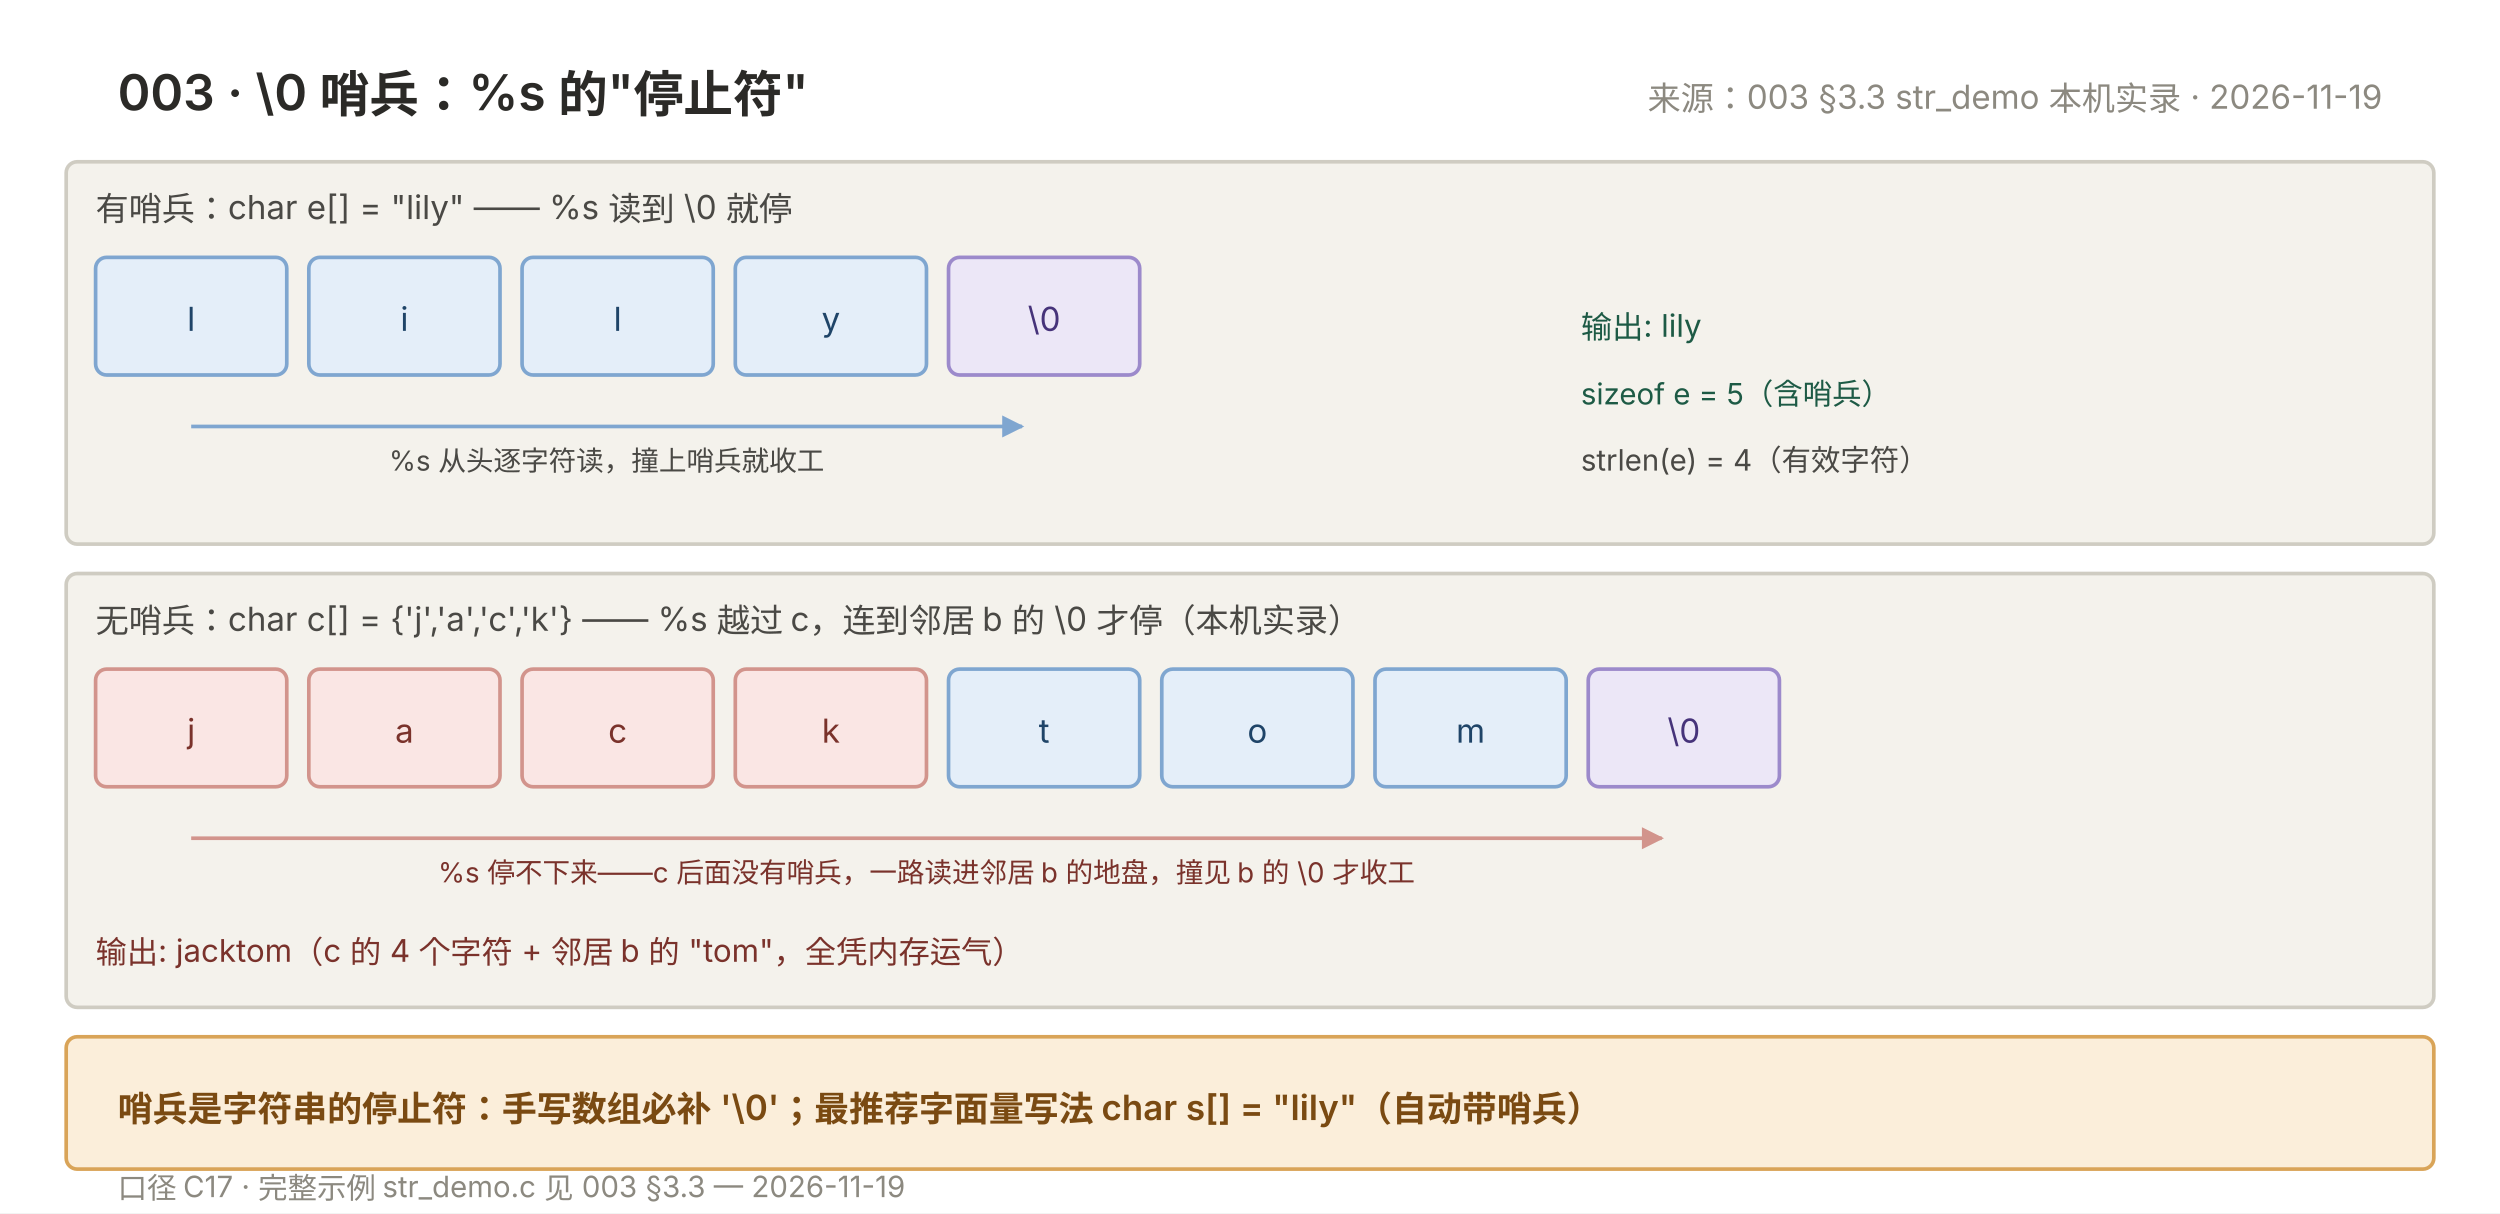
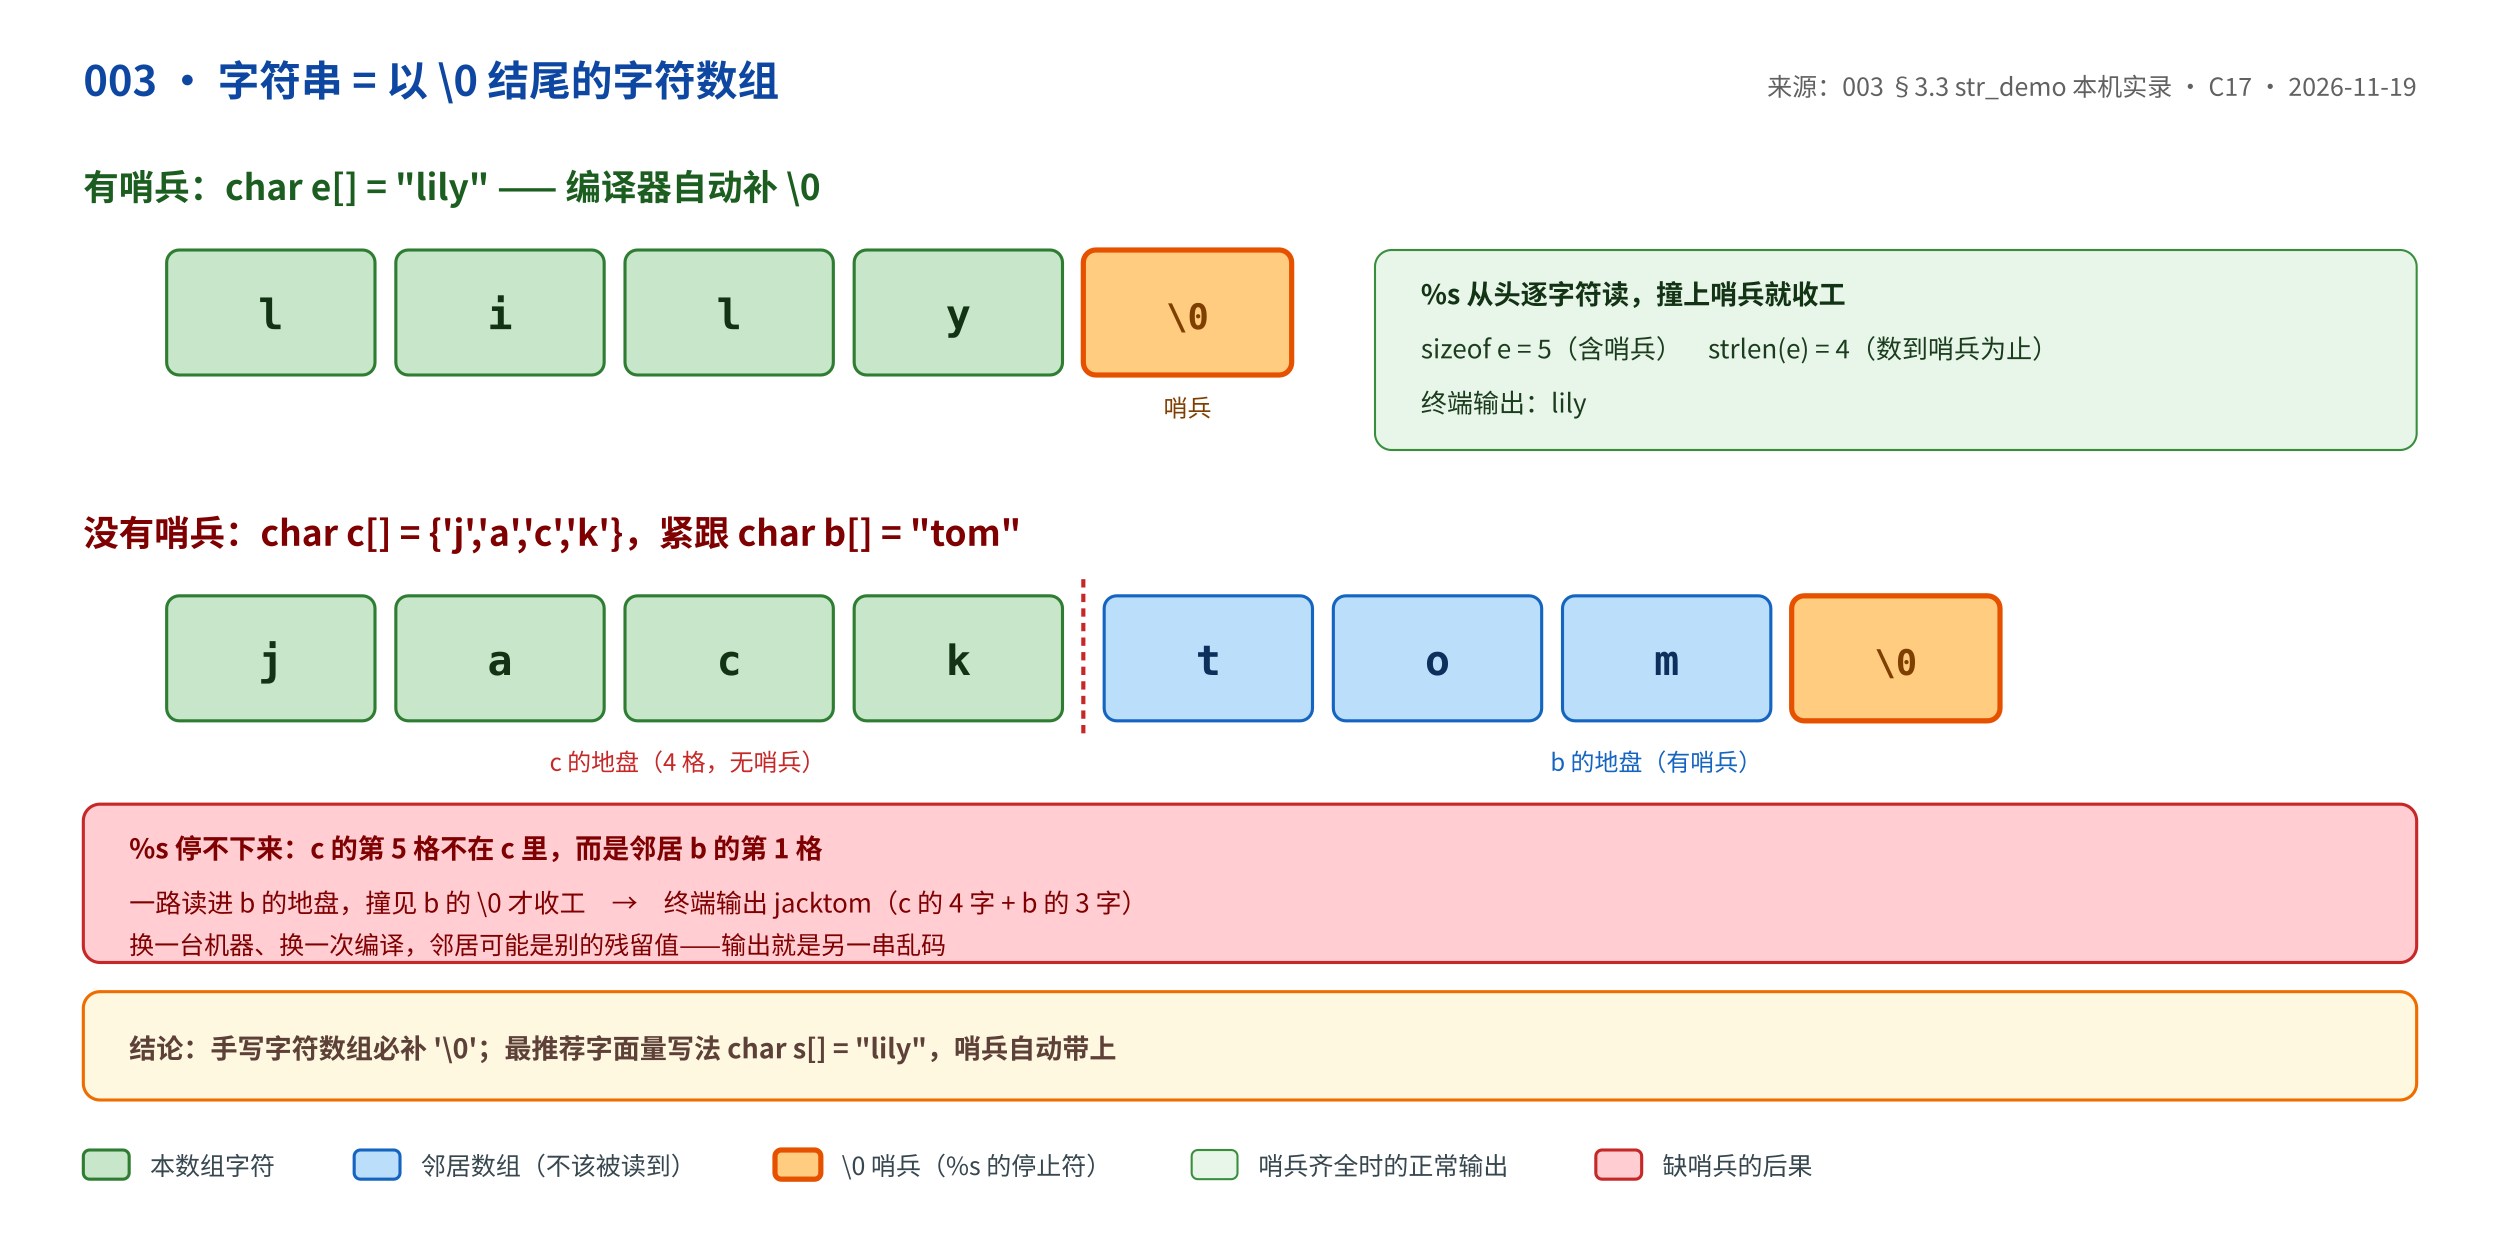
- <svg xmlns="http://www.w3.org/2000/svg" width="1200" height="582.35" viewBox="0 0 680 330" font-family="-apple-system, 'Segoe UI', 'Microsoft YaHei', 'PingFang SC', sans-serif">
-   <rect x="0" y="0" width="680" height="330" fill="#FFFFFF" />
+ <svg xmlns="http://www.w3.org/2000/svg" viewBox="0 0 1200 600" font-family="'Microsoft YaHei','PingFang SC','Noto Sans CJK SC',sans-serif">
+   <rect x="0" y="0" width="1200" height="600" fill="#ffffff" />
  <defs>
-     <marker id="a3Blue" viewBox="0 0 10 10" refX="9" refY="5" markerWidth="6" markerHeight="6" orient="auto-start-reverse">
-       <path d="M0,0 L10,5 L0,10 z" fill="#7FA6D0" />
-     </marker>
-     <marker id="a3Red" viewBox="0 0 10 10" refX="9" refY="5" markerWidth="6" markerHeight="6" orient="auto-start-reverse">
-       <path d="M0,0 L10,5 L0,10 z" fill="#D2948C" />
+     <marker id="arrowOrange" viewBox="0 0 10 10" refX="9" refY="5" markerWidth="7" markerHeight="7" markerUnits="userSpaceOnUse" orient="auto-start-reverse">
+       <path d="M 0 0 L 10 5 L 0 10 z" fill="#e65100" />
    </marker>
  </defs>
-   <text x="32" y="30" font-size="13.5" font-weight="600" fill="#2B2A27">003 · \0 哨兵：%s 的"停止符"</text>
-   <text x="648" y="30" font-size="9" fill="#8C8980" text-anchor="end">来源：003 §3.3 str_demo 本机实录 · 2026-11-19</text>
-   <rect x="18" y="44" width="644" height="104" rx="3" fill="#F4F2EC" stroke="#CFCCC2" />
-   <text x="26" y="60" font-size="9" fill="#4A4945">有哨兵：char e[] = "lily" —— %s 读到 \0 就停</text>
-   <rect x="26" y="70" width="52" height="32" rx="3" fill="#E4EEF9" stroke="#7FA6D0" />
-   <text x="52" y="90" font-size="9" fill="#1F4468" text-anchor="middle">l</text>
-   <rect x="84" y="70" width="52" height="32" rx="3" fill="#E4EEF9" stroke="#7FA6D0" />
-   <text x="110" y="90" font-size="9" fill="#1F4468" text-anchor="middle">i</text>
-   <rect x="142" y="70" width="52" height="32" rx="3" fill="#E4EEF9" stroke="#7FA6D0" />
-   <text x="168" y="90" font-size="9" fill="#1F4468" text-anchor="middle">l</text>
-   <rect x="200" y="70" width="52" height="32" rx="3" fill="#E4EEF9" stroke="#7FA6D0" />
-   <text x="226" y="90" font-size="9" fill="#1F4468" text-anchor="middle">y</text>
-   <rect x="258" y="70" width="52" height="32" rx="3" fill="#ECE7F7" stroke="#9C8ACB" />
-   <text x="284" y="90" font-size="9" fill="#46337A" text-anchor="middle">\0</text>
-   <line x1="52" y1="116" x2="278" y2="116" stroke="#7FA6D0" marker-end="url(#a3Blue)" />
-   <text x="165" y="128" font-size="7.5" fill="#4A4945" text-anchor="middle">%s 从头逐字符读，撞上哨兵就收工</text>
-   <text x="430" y="92" font-size="8.5" fill="#1D5A45">输出: lily</text>
-   <text x="430" y="110" font-size="8" fill="#1D5A45">sizeof e = 5（含哨兵）</text>
-   <text x="430" y="128" font-size="8" fill="#4A4945">strlen(e) = 4（有效字符）</text>
-   <rect x="18" y="156" width="644" height="118" rx="3" fill="#F4F2EC" stroke="#CFCCC2" />
-   <text x="26" y="172" font-size="9" fill="#4A4945">无哨兵：char c[] = {'j','a','c','k'} —— %s 越过 c，连到邻居 b 的 \0 才停（本机实录）</text>
-   <rect x="26" y="182" width="52" height="32" rx="3" fill="#FAE6E4" stroke="#D2948C" />
-   <text x="52" y="202" font-size="9" fill="#7A322B" text-anchor="middle">j</text>
-   <rect x="84" y="182" width="52" height="32" rx="3" fill="#FAE6E4" stroke="#D2948C" />
-   <text x="110" y="202" font-size="9" fill="#7A322B" text-anchor="middle">a</text>
-   <rect x="142" y="182" width="52" height="32" rx="3" fill="#FAE6E4" stroke="#D2948C" />
-   <text x="168" y="202" font-size="9" fill="#7A322B" text-anchor="middle">c</text>
-   <rect x="200" y="182" width="52" height="32" rx="3" fill="#FAE6E4" stroke="#D2948C" />
-   <text x="226" y="202" font-size="9" fill="#7A322B" text-anchor="middle">k</text>
-   <rect x="258" y="182" width="52" height="32" rx="3" fill="#E4EEF9" stroke="#7FA6D0" />
-   <text x="284" y="202" font-size="9" fill="#1F4468" text-anchor="middle">t</text>
-   <rect x="316" y="182" width="52" height="32" rx="3" fill="#E4EEF9" stroke="#7FA6D0" />
-   <text x="342" y="202" font-size="9" fill="#1F4468" text-anchor="middle">o</text>
-   <rect x="374" y="182" width="52" height="32" rx="3" fill="#E4EEF9" stroke="#7FA6D0" />
-   <text x="400" y="202" font-size="9" fill="#1F4468" text-anchor="middle">m</text>
-   <rect x="432" y="182" width="52" height="32" rx="3" fill="#ECE7F7" stroke="#9C8ACB" />
-   <text x="458" y="202" font-size="9" fill="#46337A" text-anchor="middle">\0</text>
-   <line x1="52" y1="228" x2="452" y2="228" stroke="#D2948C" marker-end="url(#a3Red)" />
-   <text x="252" y="240" font-size="7.5" fill="#7A322B" text-anchor="middle">%s 停不下来——c 后面没有哨兵，一路读进邻居 b 的地盘，撞见 b 的 \0 才收工</text>
-   <text x="26" y="262" font-size="8.5" fill="#7A322B">输出: jacktom（c 的 4 个字符 + 邻居 b 的 "tom"，全凭内存运气）</text>
-   <rect x="18" y="282" width="644" height="36" rx="3" fill="#FBEEDA" stroke="#D9A458" />
-   <text x="32" y="305" font-size="9.5" font-weight="600" fill="#7A4A12">哨兵是字符串的停止符：手写数组必补 '\0'；最推荐字面量写法 char s[] = "lily"（自动带哨兵）</text>
-   <text x="32" y="326" font-size="8" fill="#8C8980">口径 C17 · 完整示例 str_demo.c 见 003 §3.3 — 2026-11-19</text>
+   <text x="40" y="46" font-size="20" font-weight="bold" fill="#0d47a1">003 · 字符串 = 以 \0 结尾的字符数组</text>
+   <text x="1160" y="46" font-size="12" fill="#616161" text-anchor="end">来源：003 §3.3 str_demo 本机实录 · C17 · 2026-11-19</text>
+   <text x="40" y="96" font-size="17" font-weight="bold" fill="#1b5e20">有哨兵：char e[] = "lily" —— 编译器自动补 \0</text>
+   <rect x="80" y="120" width="100" height="60" rx="6" fill="#c8e6c9" stroke="#2e7d32" stroke-width="1.5" />
+   <rect x="190" y="120" width="100" height="60" rx="6" fill="#c8e6c9" stroke="#2e7d32" stroke-width="1.5" />
+   <rect x="300" y="120" width="100" height="60" rx="6" fill="#c8e6c9" stroke="#2e7d32" stroke-width="1.5" />
+   <rect x="410" y="120" width="100" height="60" rx="6" fill="#c8e6c9" stroke="#2e7d32" stroke-width="1.5" />
+   <rect x="520" y="120" width="100" height="60" rx="6" fill="#ffcc80" stroke="#e65100" stroke-width="2.5" />
+   <text x="130" y="158" font-size="20" font-weight="bold" fill="#123314" text-anchor="middle" font-family="ui-monospace,Menlo,Consolas,monospace">l</text>
+   <text x="240" y="158" font-size="20" font-weight="bold" fill="#123314" text-anchor="middle" font-family="ui-monospace,Menlo,Consolas,monospace">i</text>
+   <text x="350" y="158" font-size="20" font-weight="bold" fill="#123314" text-anchor="middle" font-family="ui-monospace,Menlo,Consolas,monospace">l</text>
+   <text x="460" y="158" font-size="20" font-weight="bold" fill="#123314" text-anchor="middle" font-family="ui-monospace,Menlo,Consolas,monospace">y</text>
+   <text x="570" y="158" font-size="17" font-weight="bold" fill="#7f3f00" text-anchor="middle" font-family="ui-monospace,Menlo,Consolas,monospace">\0</text>
+   <text x="570" y="200" font-size="11.5" fill="#7f3f00" text-anchor="middle">哨兵</text>
+   <rect x="660" y="120" width="500" height="96" rx="8" fill="#e8f5e9" stroke="#388e3c" stroke-width="1" />
+   <text x="682" y="146" font-size="13" font-weight="bold" fill="#123314">%s 从头逐字符读，撞上哨兵就收工</text>
+   <text x="682" y="172" font-size="12.5" fill="#1b3d1e">sizeof e = 5（含哨兵）　strlen(e) = 4（数到哨兵为止）</text>
+   <text x="682" y="198" font-size="12.5" fill="#1b3d1e">终端输出：lily</text>
+   <text x="40" y="262" font-size="17" font-weight="bold" fill="#7f0000">没有哨兵：char c[] = {'j','a','c','k'}，紧跟 char b[] = "tom"</text>
+   <rect x="80" y="286" width="100" height="60" rx="6" fill="#c8e6c9" stroke="#2e7d32" stroke-width="1.5" />
+   <rect x="190" y="286" width="100" height="60" rx="6" fill="#c8e6c9" stroke="#2e7d32" stroke-width="1.5" />
+   <rect x="300" y="286" width="100" height="60" rx="6" fill="#c8e6c9" stroke="#2e7d32" stroke-width="1.5" />
+   <rect x="410" y="286" width="100" height="60" rx="6" fill="#c8e6c9" stroke="#2e7d32" stroke-width="1.5" />
+   <rect x="530" y="286" width="100" height="60" rx="6" fill="#bbdefb" stroke="#1565c0" stroke-width="1.5" />
+   <rect x="640" y="286" width="100" height="60" rx="6" fill="#bbdefb" stroke="#1565c0" stroke-width="1.5" />
+   <rect x="750" y="286" width="100" height="60" rx="6" fill="#bbdefb" stroke="#1565c0" stroke-width="1.5" />
+   <rect x="860" y="286" width="100" height="60" rx="6" fill="#ffcc80" stroke="#e65100" stroke-width="2.5" />
+   <text x="130" y="324" font-size="20" font-weight="bold" fill="#123314" text-anchor="middle" font-family="ui-monospace,Menlo,Consolas,monospace">j</text>
+   <text x="240" y="324" font-size="20" font-weight="bold" fill="#123314" text-anchor="middle" font-family="ui-monospace,Menlo,Consolas,monospace">a</text>
+   <text x="350" y="324" font-size="20" font-weight="bold" fill="#123314" text-anchor="middle" font-family="ui-monospace,Menlo,Consolas,monospace">c</text>
+   <text x="460" y="324" font-size="20" font-weight="bold" fill="#123314" text-anchor="middle" font-family="ui-monospace,Menlo,Consolas,monospace">k</text>
+   <text x="580" y="324" font-size="20" font-weight="bold" fill="#0d2f5c" text-anchor="middle" font-family="ui-monospace,Menlo,Consolas,monospace">t</text>
+   <text x="690" y="324" font-size="20" font-weight="bold" fill="#0d2f5c" text-anchor="middle" font-family="ui-monospace,Menlo,Consolas,monospace">o</text>
+   <text x="800" y="324" font-size="20" font-weight="bold" fill="#0d2f5c" text-anchor="middle" font-family="ui-monospace,Menlo,Consolas,monospace">m</text>
+   <text x="910" y="324" font-size="17" font-weight="bold" fill="#7f3f00" text-anchor="middle" font-family="ui-monospace,Menlo,Consolas,monospace">\0</text>
+   <line x1="520" y1="278" x2="520" y2="352" stroke="#c62828" stroke-width="2" stroke-dasharray="4 3" />
+   <text x="330" y="370" font-size="11.5" fill="#c62828" text-anchor="middle">c 的地盘（4 格，无哨兵）</text>
+   <text x="795" y="370" font-size="11.5" fill="#1565c0" text-anchor="middle">b 的地盘（有哨兵）</text>
+   <rect x="40" y="386" width="1120" height="76" rx="8" fill="#ffcdd2" stroke="#c62828" stroke-width="1.5" />
+   <text x="62" y="412" font-size="13" font-weight="bold" fill="#7f0000">%s 停不下来：c 的第 5 格不在 c 里，而是邻居 b 的第 1 格</text>
+   <text x="62" y="438" font-size="12.5" fill="#7f0000">一路读进 b 的地盘，撞见 b 的 \0 才收工　→　终端输出 jacktom（c 的 4 字 + b 的 3 字）</text>
+   <text x="62" y="458" font-size="12" fill="#7f0000">换一台机器、换一次编译，邻居可能是别的残留值——输出就是另一串乱码</text>
+   <rect x="40" y="476" width="1120" height="52" rx="8" fill="#fff8e1" stroke="#ef6c00" stroke-width="1.5" />
+   <text x="62" y="508" font-size="13" font-weight="bold" fill="#5d4037">结论：手写字符数组必补 '\0'；最推荐字面量写法 char s[] = "lily"，哨兵自动带上</text>
+   <rect x="40" y="552" width="22" height="14" rx="3" fill="#c8e6c9" stroke="#2e7d32" stroke-width="1.5" />
+   <text x="72" y="564" font-size="12" fill="#37474f">本数组字符</text>
+   <rect x="170" y="552" width="22" height="14" rx="3" fill="#bbdefb" stroke="#1565c0" stroke-width="1.5" />
+   <text x="202" y="564" font-size="12" fill="#37474f">邻居数组（不该被读到）</text>
+   <rect x="372" y="552" width="22" height="14" rx="3" fill="#ffcc80" stroke="#e65100" stroke-width="2.5" />
+   <text x="404" y="564" font-size="12" fill="#37474f">\0 哨兵（%s 的停止符）</text>
+   <rect x="572" y="552" width="22" height="14" rx="3" fill="#e8f5e9" stroke="#388e3c" stroke-width="1" />
+   <text x="604" y="564" font-size="12" fill="#37474f">哨兵齐全时的正常输出</text>
+   <rect x="766" y="552" width="22" height="14" rx="3" fill="#ffcdd2" stroke="#c62828" stroke-width="1.5" />
+   <text x="798" y="564" font-size="12" fill="#37474f">缺哨兵的后果</text>
</svg>
